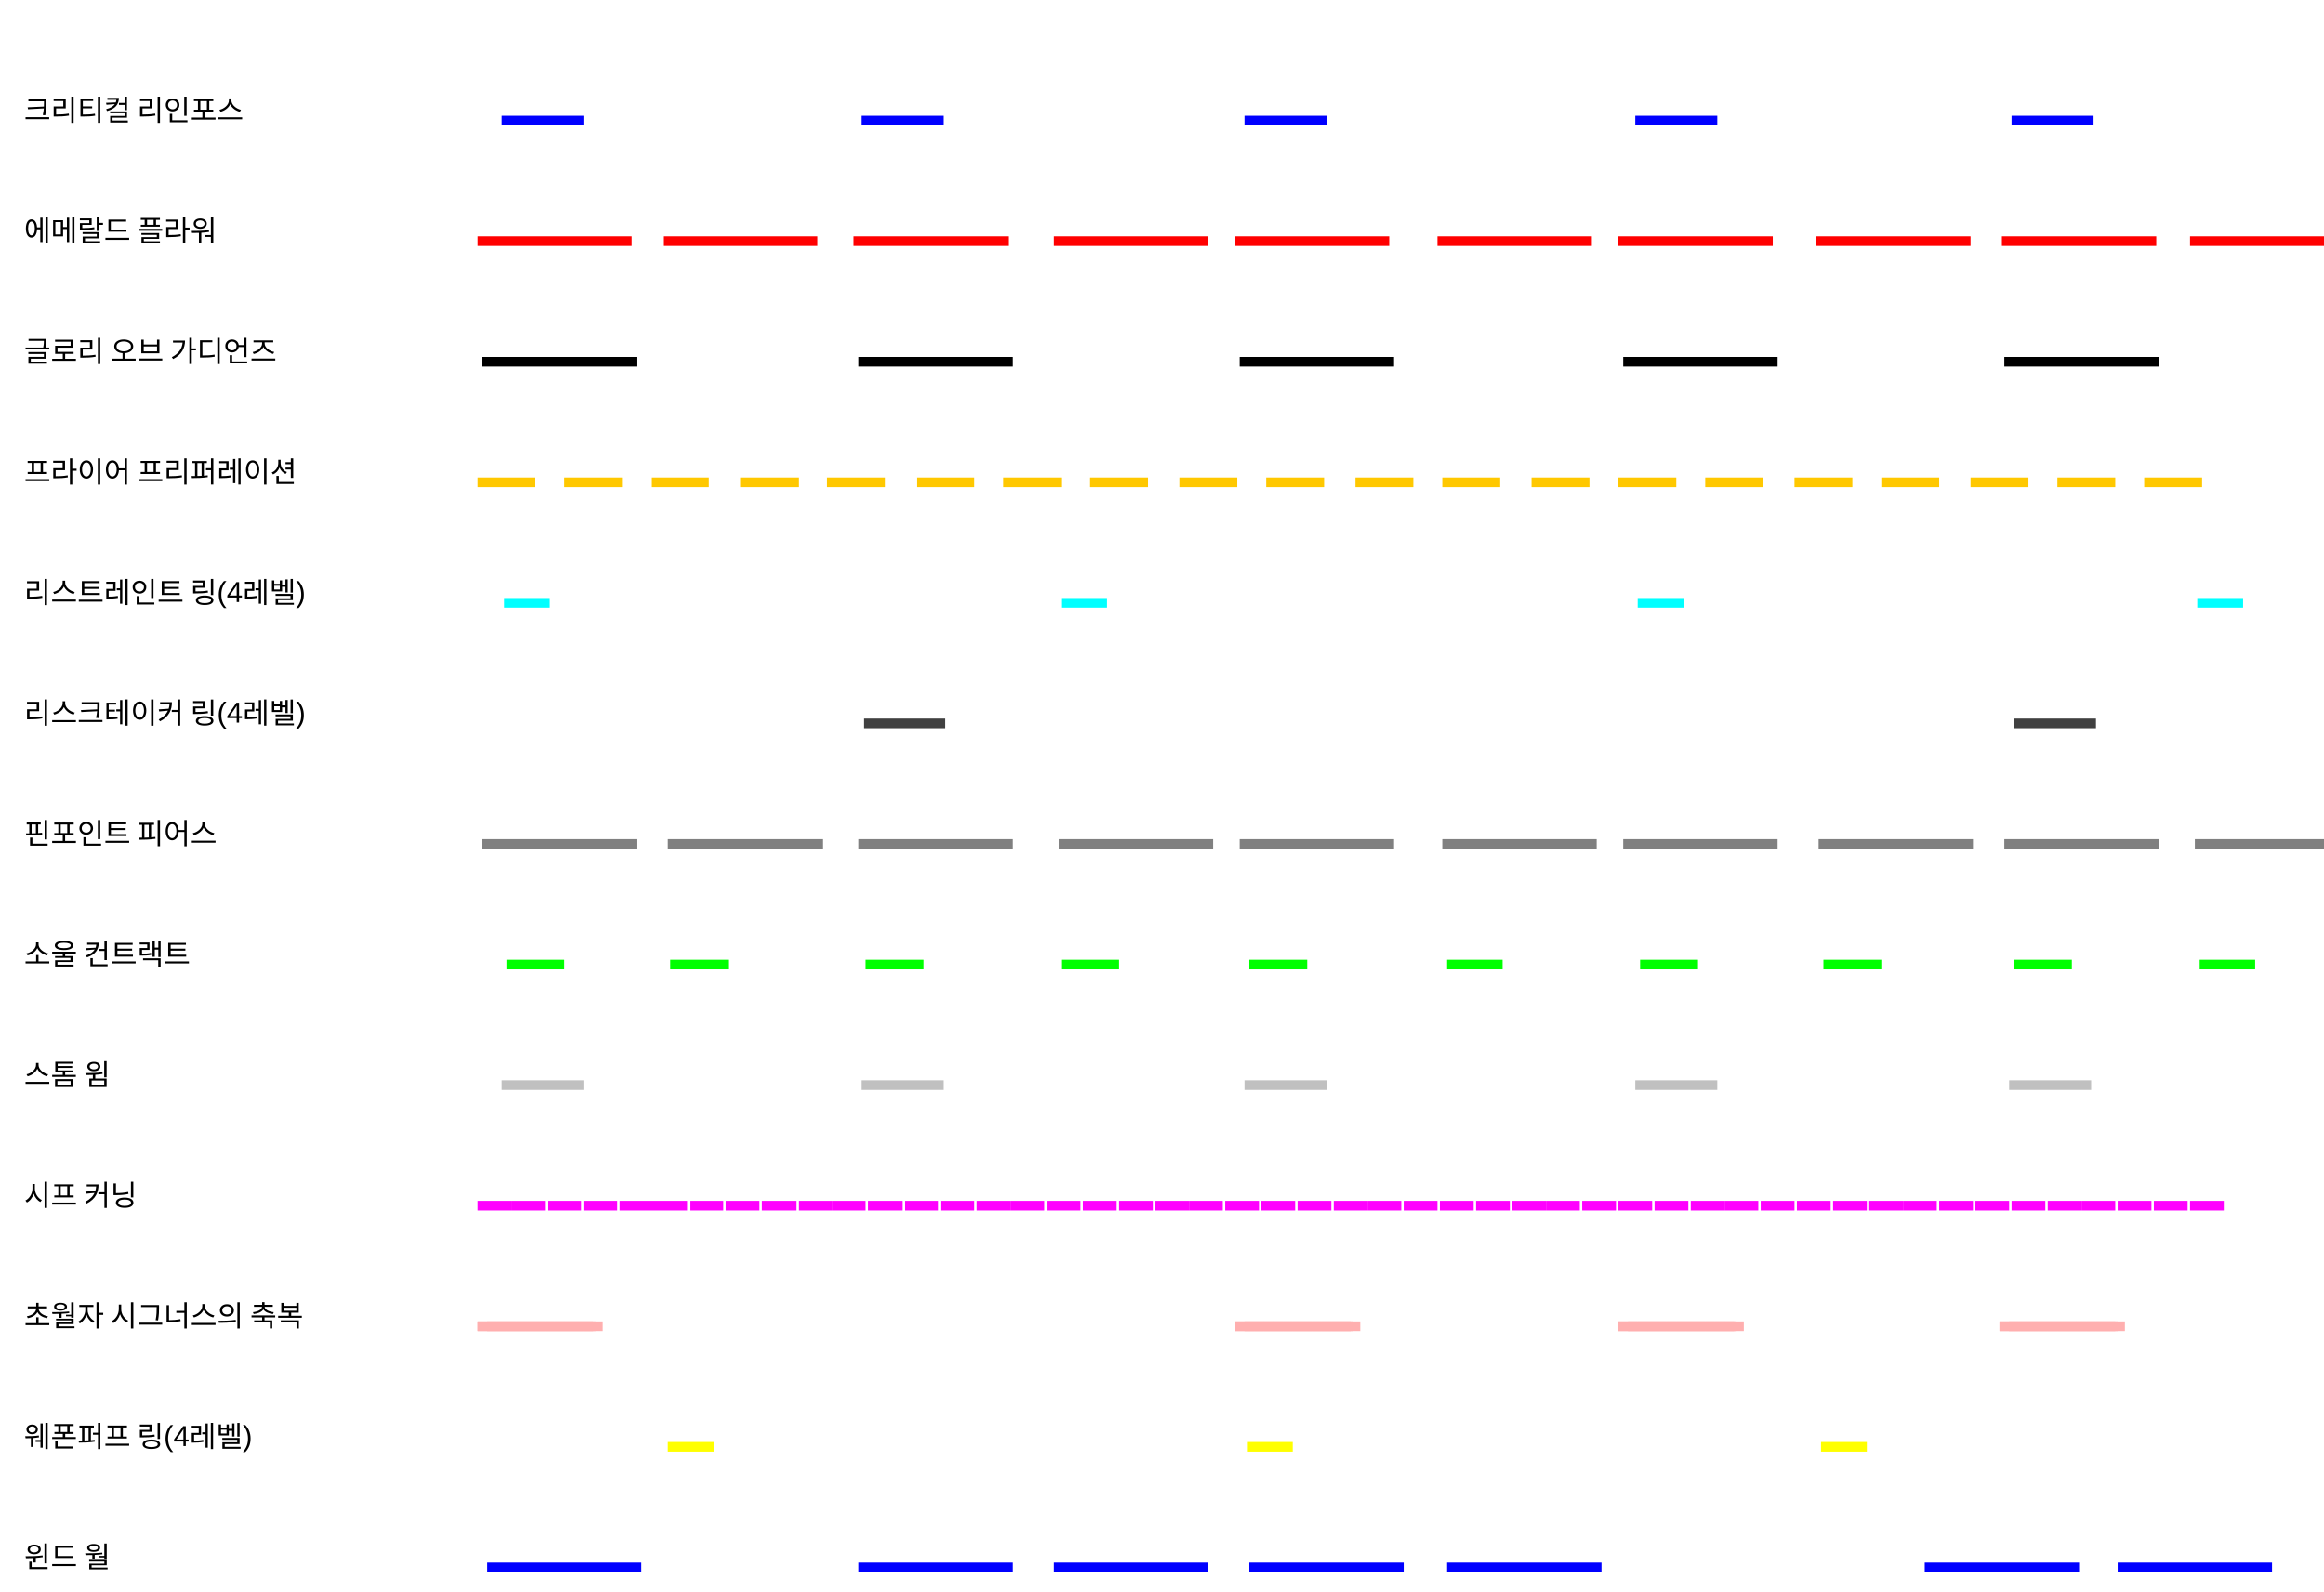
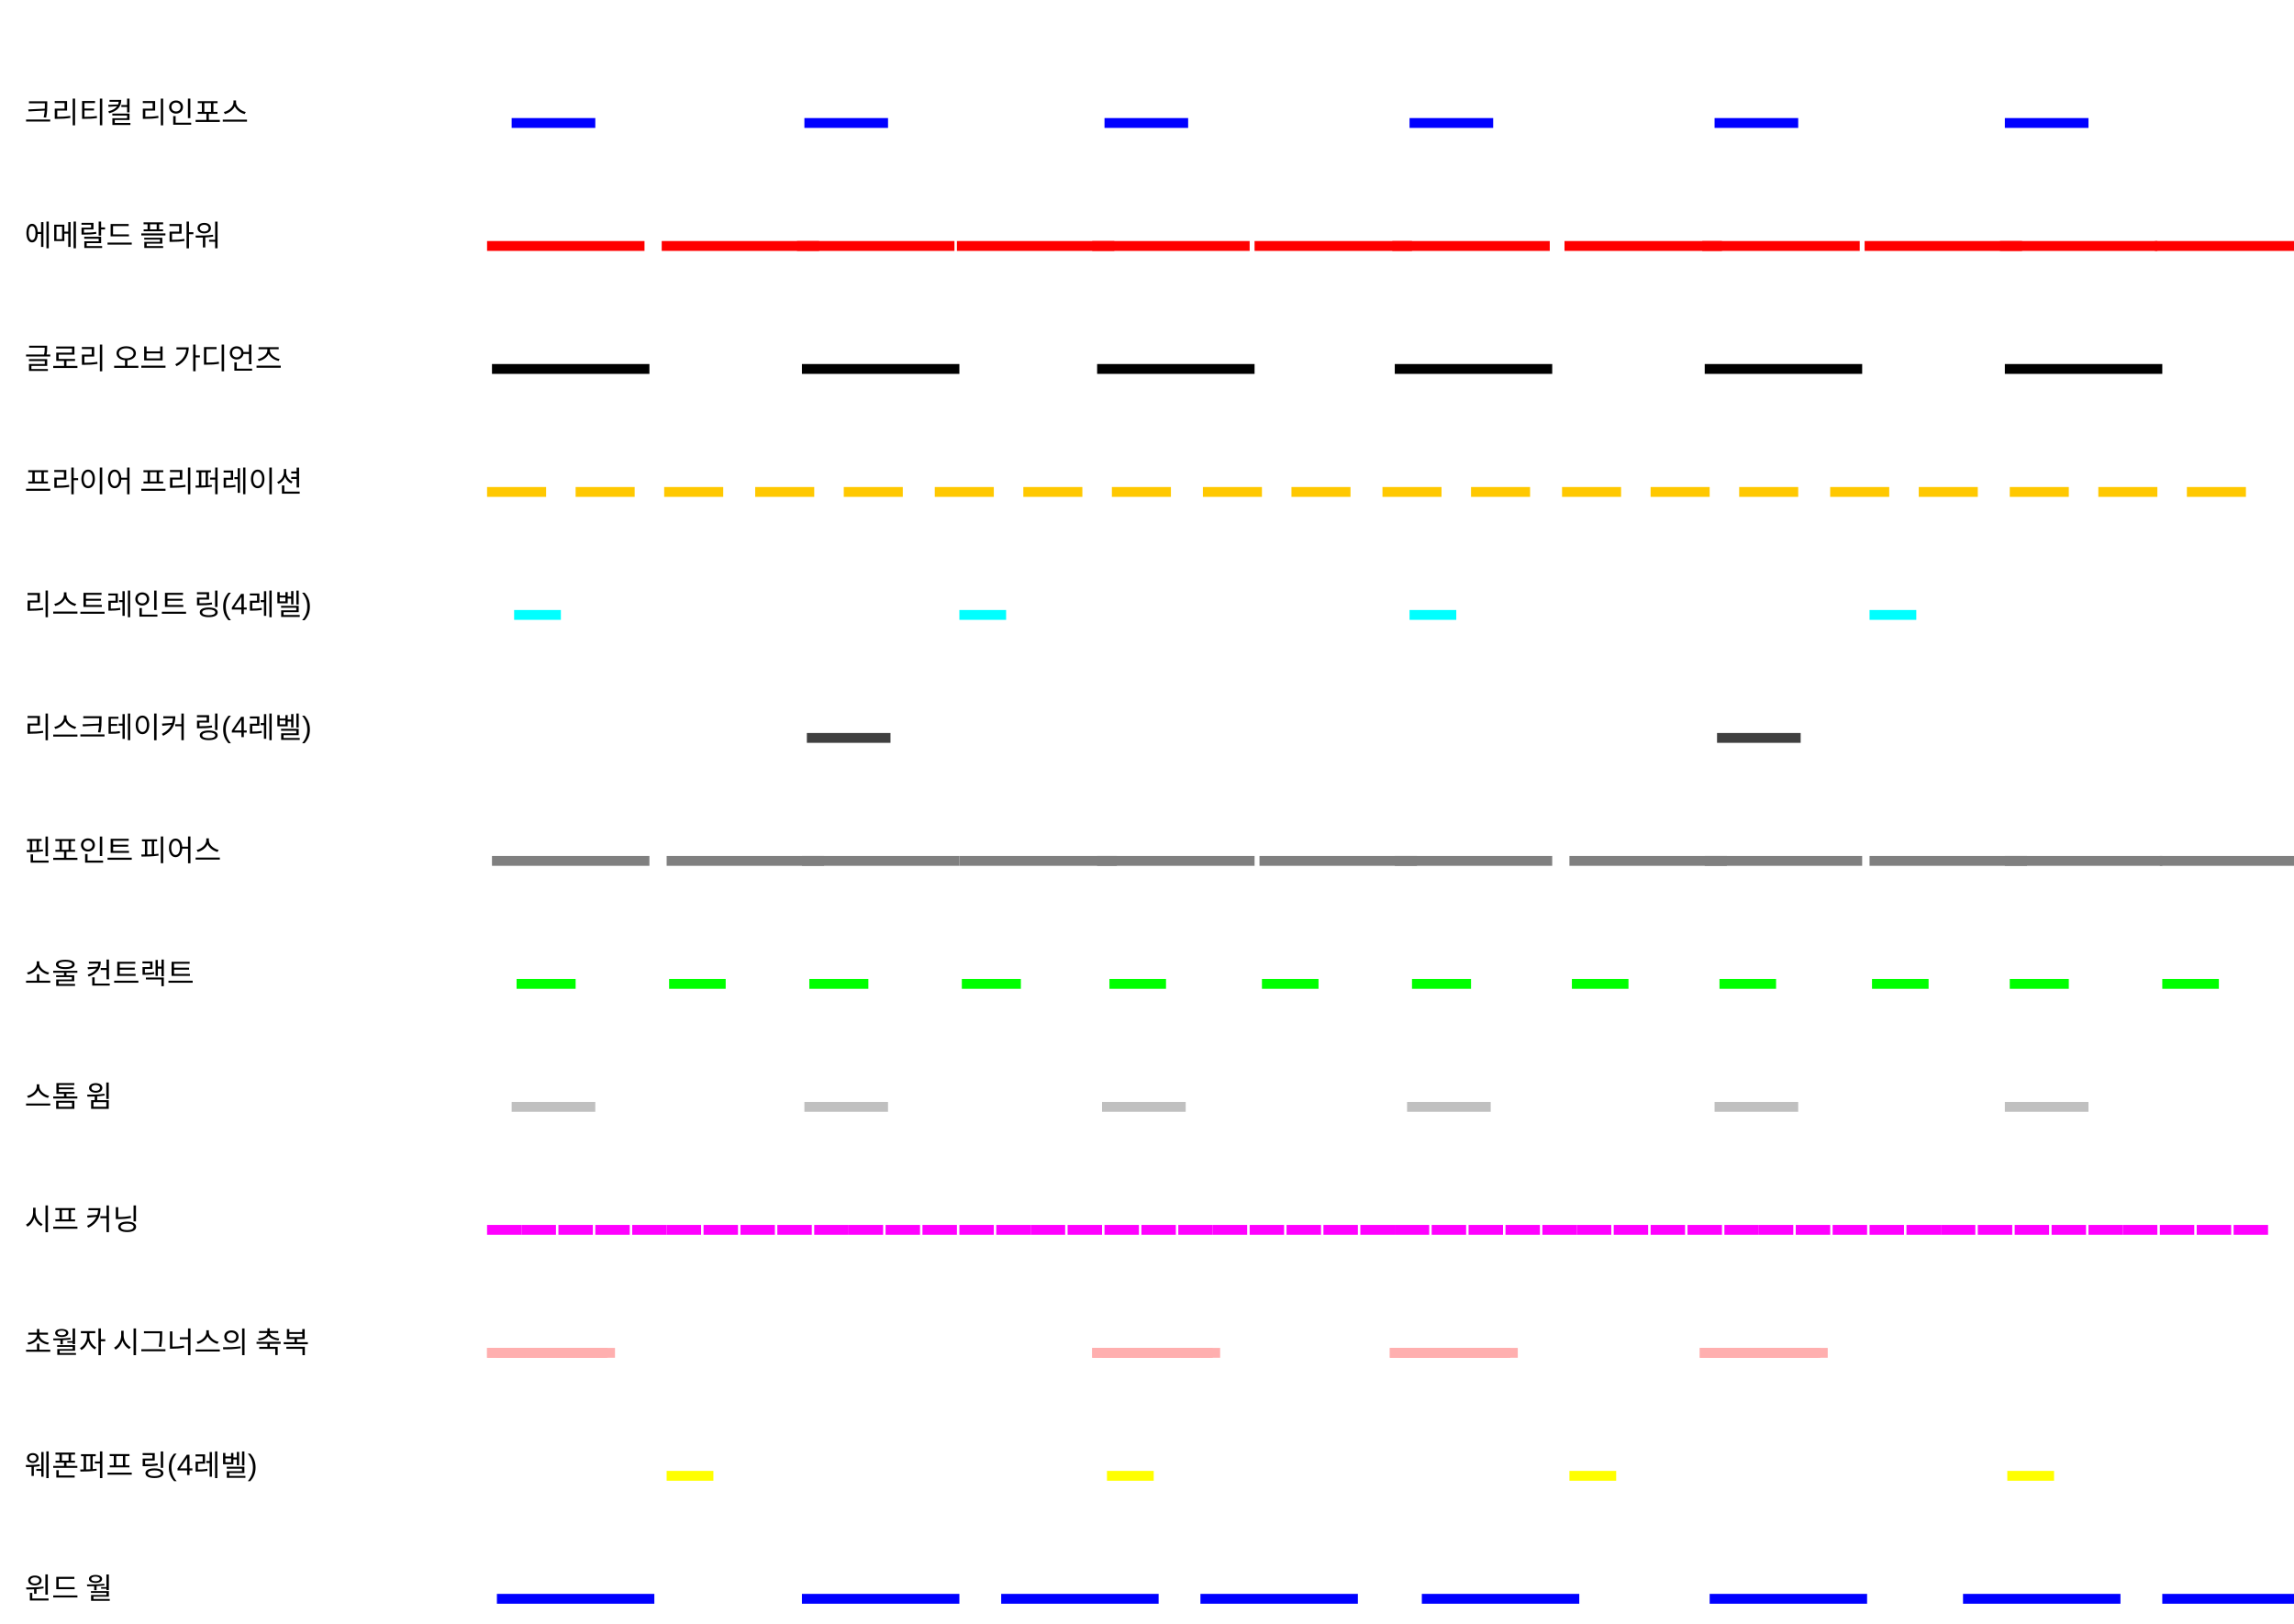
<svg xmlns="http://www.w3.org/2000/svg" style="fill-opacity:1; color-rendering:auto; color-interpolation:auto; text-rendering:auto; stroke:black; stroke-linecap:square; stroke-miterlimit:10; shape-rendering:auto; stroke-opacity:1; fill:black; stroke-dasharray:none; font-weight:normal; stroke-width:1; font-family:'Dialog'; font-style:normal; stroke-linejoin:miter; font-size:12px; stroke-dashoffset:0; image-rendering:auto;">
  <defs id="genericDefs" />
  <g>
    <g style="font-family:'Arial';">
      <text x="10" xml:space="preserve" y="50" style="stroke:none;">크리티컬 리인포스</text>
      <line x1="210" x2="240" y1="50" style="fill:none; stroke:blue; stroke-width:4;" y2="50" />
-       <line x1="359" x2="389" y1="50" style="fill:none; stroke:blue; stroke-width:4;" y2="50" />
-       <line x1="518" x2="548" y1="50" style="fill:none; stroke:blue; stroke-width:4;" y2="50" />
-       <line x1="680" x2="710" y1="50" style="fill:none; stroke:blue; stroke-width:4;" y2="50" />
-       <line x1="836" x2="866" y1="50" style="fill:none; stroke:blue; stroke-width:4;" y2="50" />
+       <line x1="329" x2="359" y1="50" style="fill:none; stroke:blue; stroke-width:4;" y2="50" />
+       <line x1="451" x2="481" y1="50" style="fill:none; stroke:blue; stroke-width:4;" y2="50" />
+       <line x1="575" x2="605" y1="50" style="fill:none; stroke:blue; stroke-width:4;" y2="50" />
+       <line x1="699" x2="729" y1="50" style="fill:none; stroke:blue; stroke-width:4;" y2="50" />
+       <line x1="817" x2="847" y1="50" style="fill:none; stroke:blue; stroke-width:4;" y2="50" />
      <text x="10" xml:space="preserve" y="100" style="stroke-width:4; stroke:none;">에메랄드 플라워</text>
      <line x1="200" x2="260" y1="100" style="fill:none; stroke:red; stroke-width:4;" y2="100" />
-       <line x1="277" x2="337" y1="100" style="fill:none; stroke:red; stroke-width:4;" y2="100" />
-       <line x1="356" x2="416" y1="100" style="fill:none; stroke:red; stroke-width:4;" y2="100" />
-       <line x1="439" x2="499" y1="100" style="fill:none; stroke:red; stroke-width:4;" y2="100" />
-       <line x1="514" x2="574" y1="100" style="fill:none; stroke:red; stroke-width:4;" y2="100" />
-       <line x1="598" x2="658" y1="100" style="fill:none; stroke:red; stroke-width:4;" y2="100" />
-       <line x1="673" x2="733" y1="100" style="fill:none; stroke:red; stroke-width:4;" y2="100" />
-       <line x1="755" x2="815" y1="100" style="fill:none; stroke:red; stroke-width:4;" y2="100" />
-       <line x1="832" x2="892" y1="100" style="fill:none; stroke:red; stroke-width:4;" y2="100" />
-       <line x1="910" x2="970" y1="100" style="fill:none; stroke:red; stroke-width:4;" y2="100" />
+       <line x1="271" x2="331" y1="100" style="fill:none; stroke:red; stroke-width:4;" y2="100" />
+       <line x1="326" x2="386" y1="100" style="fill:none; stroke:red; stroke-width:4;" y2="100" />
+       <line x1="391" x2="451" y1="100" style="fill:none; stroke:red; stroke-width:4;" y2="100" />
+       <line x1="446" x2="506" y1="100" style="fill:none; stroke:red; stroke-width:4;" y2="100" />
+       <line x1="512" x2="572" y1="100" style="fill:none; stroke:red; stroke-width:4;" y2="100" />
+       <line x1="568" x2="628" y1="100" style="fill:none; stroke:red; stroke-width:4;" y2="100" />
+       <line x1="638" x2="698" y1="100" style="fill:none; stroke:red; stroke-width:4;" y2="100" />
+       <line x1="694" x2="754" y1="100" style="fill:none; stroke:red; stroke-width:4;" y2="100" />
+       <line x1="760" x2="820" y1="100" style="fill:none; stroke:red; stroke-width:4;" y2="100" />
+       <line x1="815" x2="875" y1="100" style="fill:none; stroke:red; stroke-width:4;" y2="100" />
+       <line x1="878" x2="938" y1="100" style="fill:none; stroke:red; stroke-width:4;" y2="100" />
      <text x="10" xml:space="preserve" y="150" style="stroke-width:4; stroke:none;">글로리 오브 가디언즈</text>
      <line x1="202" x2="262" y1="150" style="fill:none; stroke-width:4;" y2="150" />
-       <line x1="358" x2="418" y1="150" style="fill:none; stroke-width:4;" y2="150" />
-       <line x1="516" x2="576" y1="150" style="fill:none; stroke-width:4;" y2="150" />
-       <line x1="675" x2="735" y1="150" style="fill:none; stroke-width:4;" y2="150" />
-       <line x1="833" x2="893" y1="150" style="fill:none; stroke-width:4;" y2="150" />
+       <line x1="328" x2="388" y1="150" style="fill:none; stroke-width:4;" y2="150" />
+       <line x1="448" x2="508" y1="150" style="fill:none; stroke-width:4;" y2="150" />
+       <line x1="569" x2="629" y1="150" style="fill:none; stroke-width:4;" y2="150" />
+       <line x1="695" x2="755" y1="150" style="fill:none; stroke-width:4;" y2="150" />
+       <line x1="817" x2="877" y1="150" style="fill:none; stroke-width:4;" y2="150" />
      <text x="10" xml:space="preserve" y="200" style="stroke-width:4; stroke:none;">프라이어 프리퍼레이션</text>
      <line x1="200" x2="220" y1="200" style="fill:none; stroke:rgb(255,200,0); stroke-width:4;" y2="200" />
      <line x1="236" x2="256" y1="200" style="fill:none; stroke:rgb(255,200,0); stroke-width:4;" y2="200" />
      <line x1="272" x2="292" y1="200" style="fill:none; stroke:rgb(255,200,0); stroke-width:4;" y2="200" />
      <line x1="309" x2="329" y1="200" style="fill:none; stroke:rgb(255,200,0); stroke-width:4;" y2="200" />
      <line x1="345" x2="365" y1="200" style="fill:none; stroke:rgb(255,200,0); stroke-width:4;" y2="200" />
      <line x1="382" x2="402" y1="200" style="fill:none; stroke:rgb(255,200,0); stroke-width:4;" y2="200" />
      <line x1="418" x2="438" y1="200" style="fill:none; stroke:rgb(255,200,0); stroke-width:4;" y2="200" />
      <line x1="454" x2="474" y1="200" style="fill:none; stroke:rgb(255,200,0); stroke-width:4;" y2="200" />
      <line x1="491" x2="511" y1="200" style="fill:none; stroke:rgb(255,200,0); stroke-width:4;" y2="200" />
      <line x1="527" x2="547" y1="200" style="fill:none; stroke:rgb(255,200,0); stroke-width:4;" y2="200" />
      <line x1="564" x2="584" y1="200" style="fill:none; stroke:rgb(255,200,0); stroke-width:4;" y2="200" />
      <line x1="600" x2="620" y1="200" style="fill:none; stroke:rgb(255,200,0); stroke-width:4;" y2="200" />
      <line x1="637" x2="657" y1="200" style="fill:none; stroke:rgb(255,200,0); stroke-width:4;" y2="200" />
      <line x1="673" x2="693" y1="200" style="fill:none; stroke:rgb(255,200,0); stroke-width:4;" y2="200" />
      <line x1="709" x2="729" y1="200" style="fill:none; stroke:rgb(255,200,0); stroke-width:4;" y2="200" />
      <line x1="746" x2="766" y1="200" style="fill:none; stroke:rgb(255,200,0); stroke-width:4;" y2="200" />
      <line x1="782" x2="802" y1="200" style="fill:none; stroke:rgb(255,200,0); stroke-width:4;" y2="200" />
      <line x1="819" x2="839" y1="200" style="fill:none; stroke:rgb(255,200,0); stroke-width:4;" y2="200" />
      <line x1="855" x2="875" y1="200" style="fill:none; stroke:rgb(255,200,0); stroke-width:4;" y2="200" />
      <line x1="891" x2="911" y1="200" style="fill:none; stroke:rgb(255,200,0); stroke-width:4;" y2="200" />
      <text x="10" xml:space="preserve" y="250" style="stroke-width:4; stroke:none;">리스트레인트 링(4레벨)</text>
      <line x1="211" x2="226" y1="250" style="fill:none; stroke:aqua; stroke-width:4;" y2="250" />
-       <line x1="442" x2="457" y1="250" style="fill:none; stroke:aqua; stroke-width:4;" y2="250" />
-       <line x1="681" x2="696" y1="250" style="fill:none; stroke:aqua; stroke-width:4;" y2="250" />
-       <line x1="913" x2="928" y1="250" style="fill:none; stroke:aqua; stroke-width:4;" y2="250" />
+       <line x1="392" x2="407" y1="250" style="fill:none; stroke:aqua; stroke-width:4;" y2="250" />
+       <line x1="575" x2="590" y1="250" style="fill:none; stroke:aqua; stroke-width:4;" y2="250" />
+       <line x1="762" x2="777" y1="250" style="fill:none; stroke:aqua; stroke-width:4;" y2="250" />
      <text x="10" xml:space="preserve" y="300" style="stroke-width:4; stroke:none;">리스크테이커 링(4레벨)</text>
-       <line x1="360" x2="390" y1="300" style="fill:none; stroke:rgb(64,64,64); stroke-width:4;" y2="300" />
-       <line x1="837" x2="867" y1="300" style="fill:none; stroke:rgb(64,64,64); stroke-width:4;" y2="300" />
+       <line x1="330" x2="360" y1="300" style="fill:none; stroke:rgb(64,64,64); stroke-width:4;" y2="300" />
+       <line x1="700" x2="730" y1="300" style="fill:none; stroke:rgb(64,64,64); stroke-width:4;" y2="300" />
      <text x="10" xml:space="preserve" y="350" style="stroke-width:4; stroke:none;">핀포인트 피어스</text>
      <line x1="202" x2="262" y1="350" style="fill:none; stroke:gray; stroke-width:4;" y2="350" />
-       <line x1="279" x2="339" y1="350" style="fill:none; stroke:gray; stroke-width:4;" y2="350" />
-       <line x1="358" x2="418" y1="350" style="fill:none; stroke:gray; stroke-width:4;" y2="350" />
-       <line x1="441" x2="501" y1="350" style="fill:none; stroke:gray; stroke-width:4;" y2="350" />
-       <line x1="516" x2="576" y1="350" style="fill:none; stroke:gray; stroke-width:4;" y2="350" />
-       <line x1="600" x2="660" y1="350" style="fill:none; stroke:gray; stroke-width:4;" y2="350" />
-       <line x1="675" x2="735" y1="350" style="fill:none; stroke:gray; stroke-width:4;" y2="350" />
-       <line x1="756" x2="816" y1="350" style="fill:none; stroke:gray; stroke-width:4;" y2="350" />
-       <line x1="833" x2="893" y1="350" style="fill:none; stroke:gray; stroke-width:4;" y2="350" />
-       <line x1="912" x2="972" y1="350" style="fill:none; stroke:gray; stroke-width:4;" y2="350" />
+       <line x1="273" x2="333" y1="350" style="fill:none; stroke:gray; stroke-width:4;" y2="350" />
+       <line x1="328" x2="388" y1="350" style="fill:none; stroke:gray; stroke-width:4;" y2="350" />
+       <line x1="392" x2="452" y1="350" style="fill:none; stroke:gray; stroke-width:4;" y2="350" />
+       <line x1="448" x2="508" y1="350" style="fill:none; stroke:gray; stroke-width:4;" y2="350" />
+       <line x1="514" x2="574" y1="350" style="fill:none; stroke:gray; stroke-width:4;" y2="350" />
+       <line x1="569" x2="629" y1="350" style="fill:none; stroke:gray; stroke-width:4;" y2="350" />
+       <line x1="640" x2="700" y1="350" style="fill:none; stroke:gray; stroke-width:4;" y2="350" />
+       <line x1="695" x2="755" y1="350" style="fill:none; stroke:gray; stroke-width:4;" y2="350" />
+       <line x1="762" x2="822" y1="350" style="fill:none; stroke:gray; stroke-width:4;" y2="350" />
+       <line x1="817" x2="877" y1="350" style="fill:none; stroke:gray; stroke-width:4;" y2="350" />
+       <line x1="880" x2="940" y1="350" style="fill:none; stroke:gray; stroke-width:4;" y2="350" />
      <text x="10" xml:space="preserve" y="400" style="stroke-width:4; stroke:none;">소울 컨트랙트</text>
      <line x1="212" x2="232" y1="400" style="fill:none; stroke:lime; stroke-width:4;" y2="400" />
-       <line x1="280" x2="300" y1="400" style="fill:none; stroke:lime; stroke-width:4;" y2="400" />
-       <line x1="361" x2="381" y1="400" style="fill:none; stroke:lime; stroke-width:4;" y2="400" />
-       <line x1="442" x2="462" y1="400" style="fill:none; stroke:lime; stroke-width:4;" y2="400" />
-       <line x1="520" x2="540" y1="400" style="fill:none; stroke:lime; stroke-width:4;" y2="400" />
-       <line x1="602" x2="621" y1="400" style="fill:none; stroke:lime; stroke-width:4;" y2="400" />
-       <line x1="682" x2="702" y1="400" style="fill:none; stroke:lime; stroke-width:4;" y2="400" />
-       <line x1="758" x2="778" y1="400" style="fill:none; stroke:lime; stroke-width:4;" y2="400" />
-       <line x1="837" x2="857" y1="400" style="fill:none; stroke:lime; stroke-width:4;" y2="400" />
-       <line x1="914" x2="933" y1="400" style="fill:none; stroke:lime; stroke-width:4;" y2="400" />
+       <line x1="274" x2="293" y1="400" style="fill:none; stroke:lime; stroke-width:4;" y2="400" />
+       <line x1="331" x2="351" y1="400" style="fill:none; stroke:lime; stroke-width:4;" y2="400" />
+       <line x1="393" x2="413" y1="400" style="fill:none; stroke:lime; stroke-width:4;" y2="400" />
+       <line x1="453" x2="472" y1="400" style="fill:none; stroke:lime; stroke-width:4;" y2="400" />
+       <line x1="515" x2="534" y1="400" style="fill:none; stroke:lime; stroke-width:4;" y2="400" />
+       <line x1="576" x2="596" y1="400" style="fill:none; stroke:lime; stroke-width:4;" y2="400" />
+       <line x1="641" x2="660" y1="400" style="fill:none; stroke:lime; stroke-width:4;" y2="400" />
+       <line x1="701" x2="720" y1="400" style="fill:none; stroke:lime; stroke-width:4;" y2="400" />
+       <line x1="763" x2="782" y1="400" style="fill:none; stroke:lime; stroke-width:4;" y2="400" />
+       <line x1="819" x2="839" y1="400" style="fill:none; stroke:lime; stroke-width:4;" y2="400" />
+       <line x1="881" x2="900" y1="400" style="fill:none; stroke:lime; stroke-width:4;" y2="400" />
      <text x="10" xml:space="preserve" y="450" style="stroke-width:4; stroke:none;">스톰 윔</text>
      <line x1="210" x2="240" y1="450" style="fill:none; stroke:silver; stroke-width:4;" y2="450" />
-       <line x1="359" x2="389" y1="450" style="fill:none; stroke:silver; stroke-width:4;" y2="450" />
-       <line x1="518" x2="548" y1="450" style="fill:none; stroke:silver; stroke-width:4;" y2="450" />
-       <line x1="680" x2="710" y1="450" style="fill:none; stroke:silver; stroke-width:4;" y2="450" />
-       <line x1="835" x2="865" y1="450" style="fill:none; stroke:silver; stroke-width:4;" y2="450" />
+       <line x1="329" x2="359" y1="450" style="fill:none; stroke:silver; stroke-width:4;" y2="450" />
+       <line x1="450" x2="480" y1="450" style="fill:none; stroke:silver; stroke-width:4;" y2="450" />
+       <line x1="574" x2="604" y1="450" style="fill:none; stroke:silver; stroke-width:4;" y2="450" />
+       <line x1="699" x2="729" y1="450" style="fill:none; stroke:silver; stroke-width:4;" y2="450" />
+       <line x1="817" x2="847" y1="450" style="fill:none; stroke:silver; stroke-width:4;" y2="450" />
      <text x="10" xml:space="preserve" y="500" style="stroke-width:4; stroke:none;">시프 커닝</text>
      <line x1="200" x2="210" y1="500" style="fill:none; stroke:fuchsia; stroke-width:4;" y2="500" />
      <line x1="214" x2="224" y1="500" style="fill:none; stroke:fuchsia; stroke-width:4;" y2="500" />
      <line x1="229" x2="239" y1="500" style="fill:none; stroke:fuchsia; stroke-width:4;" y2="500" />
      <line x1="244" x2="254" y1="500" style="fill:none; stroke:fuchsia; stroke-width:4;" y2="500" />
      <line x1="259" x2="269" y1="500" style="fill:none; stroke:fuchsia; stroke-width:4;" y2="500" />
      <line x1="273" x2="283" y1="500" style="fill:none; stroke:fuchsia; stroke-width:4;" y2="500" />
      <line x1="288" x2="298" y1="500" style="fill:none; stroke:fuchsia; stroke-width:4;" y2="500" />
      <line x1="303" x2="313" y1="500" style="fill:none; stroke:fuchsia; stroke-width:4;" y2="500" />
      <line x1="318" x2="328" y1="500" style="fill:none; stroke:fuchsia; stroke-width:4;" y2="500" />
      <line x1="333" x2="343" y1="500" style="fill:none; stroke:fuchsia; stroke-width:4;" y2="500" />
      <line x1="347" x2="357" y1="500" style="fill:none; stroke:fuchsia; stroke-width:4;" y2="500" />
      <line x1="362" x2="372" y1="500" style="fill:none; stroke:fuchsia; stroke-width:4;" y2="500" />
      <line x1="377" x2="387" y1="500" style="fill:none; stroke:fuchsia; stroke-width:4;" y2="500" />
      <line x1="392" x2="402" y1="500" style="fill:none; stroke:fuchsia; stroke-width:4;" y2="500" />
      <line x1="407" x2="417" y1="500" style="fill:none; stroke:fuchsia; stroke-width:4;" y2="500" />
      <line x1="421" x2="431" y1="500" style="fill:none; stroke:fuchsia; stroke-width:4;" y2="500" />
      <line x1="436" x2="446" y1="500" style="fill:none; stroke:fuchsia; stroke-width:4;" y2="500" />
      <line x1="451" x2="461" y1="500" style="fill:none; stroke:fuchsia; stroke-width:4;" y2="500" />
      <line x1="466" x2="476" y1="500" style="fill:none; stroke:fuchsia; stroke-width:4;" y2="500" />
      <line x1="481" x2="491" y1="500" style="fill:none; stroke:fuchsia; stroke-width:4;" y2="500" />
      <line x1="495" x2="505" y1="500" style="fill:none; stroke:fuchsia; stroke-width:4;" y2="500" />
      <line x1="510" x2="520" y1="500" style="fill:none; stroke:fuchsia; stroke-width:4;" y2="500" />
      <line x1="525" x2="535" y1="500" style="fill:none; stroke:fuchsia; stroke-width:4;" y2="500" />
      <line x1="540" x2="550" y1="500" style="fill:none; stroke:fuchsia; stroke-width:4;" y2="500" />
      <line x1="555" x2="565" y1="500" style="fill:none; stroke:fuchsia; stroke-width:4;" y2="500" />
      <line x1="569" x2="579" y1="500" style="fill:none; stroke:fuchsia; stroke-width:4;" y2="500" />
      <line x1="584" x2="594" y1="500" style="fill:none; stroke:fuchsia; stroke-width:4;" y2="500" />
      <line x1="599" x2="609" y1="500" style="fill:none; stroke:fuchsia; stroke-width:4;" y2="500" />
      <line x1="614" x2="624" y1="500" style="fill:none; stroke:fuchsia; stroke-width:4;" y2="500" />
      <line x1="629" x2="639" y1="500" style="fill:none; stroke:fuchsia; stroke-width:4;" y2="500" />
      <line x1="643" x2="653" y1="500" style="fill:none; stroke:fuchsia; stroke-width:4;" y2="500" />
      <line x1="658" x2="668" y1="500" style="fill:none; stroke:fuchsia; stroke-width:4;" y2="500" />
      <line x1="673" x2="683" y1="500" style="fill:none; stroke:fuchsia; stroke-width:4;" y2="500" />
      <line x1="688" x2="698" y1="500" style="fill:none; stroke:fuchsia; stroke-width:4;" y2="500" />
      <line x1="703" x2="713" y1="500" style="fill:none; stroke:fuchsia; stroke-width:4;" y2="500" />
      <line x1="717" x2="727" y1="500" style="fill:none; stroke:fuchsia; stroke-width:4;" y2="500" />
      <line x1="732" x2="742" y1="500" style="fill:none; stroke:fuchsia; stroke-width:4;" y2="500" />
      <line x1="747" x2="757" y1="500" style="fill:none; stroke:fuchsia; stroke-width:4;" y2="500" />
      <line x1="762" x2="772" y1="500" style="fill:none; stroke:fuchsia; stroke-width:4;" y2="500" />
      <line x1="777" x2="787" y1="500" style="fill:none; stroke:fuchsia; stroke-width:4;" y2="500" />
      <line x1="791" x2="801" y1="500" style="fill:none; stroke:fuchsia; stroke-width:4;" y2="500" />
      <line x1="806" x2="816" y1="500" style="fill:none; stroke:fuchsia; stroke-width:4;" y2="500" />
      <line x1="821" x2="831" y1="500" style="fill:none; stroke:fuchsia; stroke-width:4;" y2="500" />
      <line x1="836" x2="846" y1="500" style="fill:none; stroke:fuchsia; stroke-width:4;" y2="500" />
      <line x1="851" x2="861" y1="500" style="fill:none; stroke:fuchsia; stroke-width:4;" y2="500" />
      <line x1="865" x2="875" y1="500" style="fill:none; stroke:fuchsia; stroke-width:4;" y2="500" />
      <line x1="880" x2="890" y1="500" style="fill:none; stroke:fuchsia; stroke-width:4;" y2="500" />
      <line x1="895" x2="905" y1="500" style="fill:none; stroke:fuchsia; stroke-width:4;" y2="500" />
      <line x1="910" x2="920" y1="500" style="fill:none; stroke:fuchsia; stroke-width:4;" y2="500" />
      <text x="10" xml:space="preserve" y="550" style="stroke-width:4; stroke:none;">초월자 시그너스의 축복</text>
      <line x1="200" x2="204" y1="550" style="fill:none; stroke:rgb(255,175,175); stroke-width:4;" y2="550" />
      <line x1="204" x2="208" y1="550" style="fill:none; stroke:rgb(255,175,175); stroke-width:4;" y2="550" />
      <line x1="208" x2="212" y1="550" style="fill:none; stroke:rgb(255,175,175); stroke-width:4;" y2="550" />
      <line x1="212" x2="216" y1="550" style="fill:none; stroke:rgb(255,175,175); stroke-width:4;" y2="550" />
      <line x1="216" x2="220" y1="550" style="fill:none; stroke:rgb(255,175,175); stroke-width:4;" y2="550" />
      <line x1="220" x2="224" y1="550" style="fill:none; stroke:rgb(255,175,175); stroke-width:4;" y2="550" />
      <line x1="224" x2="228" y1="550" style="fill:none; stroke:rgb(255,175,175); stroke-width:4;" y2="550" />
      <line x1="228" x2="232" y1="550" style="fill:none; stroke:rgb(255,175,175); stroke-width:4;" y2="550" />
      <line x1="232" x2="236" y1="550" style="fill:none; stroke:rgb(255,175,175); stroke-width:4;" y2="550" />
      <line x1="236" x2="240" y1="550" style="fill:none; stroke:rgb(255,175,175); stroke-width:4;" y2="550" />
      <line x1="240" x2="244" y1="550" style="fill:none; stroke:rgb(255,175,175); stroke-width:4;" y2="550" />
      <line x1="244" x2="248" y1="550" style="fill:none; stroke:rgb(255,175,175); stroke-width:4;" y2="550" />
      <line x1="200" x2="245" y1="550" style="fill:none; stroke:rgb(255,175,175); stroke-width:4;" y2="550" />
-       <line x1="514" x2="518" y1="550" style="fill:none; stroke:rgb(255,175,175); stroke-width:4;" y2="550" />
-       <line x1="518" x2="522" y1="550" style="fill:none; stroke:rgb(255,175,175); stroke-width:4;" y2="550" />
-       <line x1="522" x2="526" y1="550" style="fill:none; stroke:rgb(255,175,175); stroke-width:4;" y2="550" />
-       <line x1="526" x2="530" y1="550" style="fill:none; stroke:rgb(255,175,175); stroke-width:4;" y2="550" />
-       <line x1="530" x2="534" y1="550" style="fill:none; stroke:rgb(255,175,175); stroke-width:4;" y2="550" />
-       <line x1="534" x2="538" y1="550" style="fill:none; stroke:rgb(255,175,175); stroke-width:4;" y2="550" />
-       <line x1="538" x2="542" y1="550" style="fill:none; stroke:rgb(255,175,175); stroke-width:4;" y2="550" />
-       <line x1="542" x2="546" y1="550" style="fill:none; stroke:rgb(255,175,175); stroke-width:4;" y2="550" />
-       <line x1="546" x2="550" y1="550" style="fill:none; stroke:rgb(255,175,175); stroke-width:4;" y2="550" />
-       <line x1="550" x2="554" y1="550" style="fill:none; stroke:rgb(255,175,175); stroke-width:4;" y2="550" />
-       <line x1="554" x2="558" y1="550" style="fill:none; stroke:rgb(255,175,175); stroke-width:4;" y2="550" />
-       <line x1="558" x2="562" y1="550" style="fill:none; stroke:rgb(255,175,175); stroke-width:4;" y2="550" />
-       <line x1="514" x2="559" y1="550" style="fill:none; stroke:rgb(255,175,175); stroke-width:4;" y2="550" />
-       <line x1="673" x2="677" y1="550" style="fill:none; stroke:rgb(255,175,175); stroke-width:4;" y2="550" />
-       <line x1="677" x2="681" y1="550" style="fill:none; stroke:rgb(255,175,175); stroke-width:4;" y2="550" />
-       <line x1="681" x2="685" y1="550" style="fill:none; stroke:rgb(255,175,175); stroke-width:4;" y2="550" />
-       <line x1="685" x2="689" y1="550" style="fill:none; stroke:rgb(255,175,175); stroke-width:4;" y2="550" />
-       <line x1="689" x2="693" y1="550" style="fill:none; stroke:rgb(255,175,175); stroke-width:4;" y2="550" />
+       <line x1="446" x2="450" y1="550" style="fill:none; stroke:rgb(255,175,175); stroke-width:4;" y2="550" />
+       <line x1="450" x2="454" y1="550" style="fill:none; stroke:rgb(255,175,175); stroke-width:4;" y2="550" />
+       <line x1="454" x2="458" y1="550" style="fill:none; stroke:rgb(255,175,175); stroke-width:4;" y2="550" />
+       <line x1="458" x2="462" y1="550" style="fill:none; stroke:rgb(255,175,175); stroke-width:4;" y2="550" />
+       <line x1="462" x2="466" y1="550" style="fill:none; stroke:rgb(255,175,175); stroke-width:4;" y2="550" />
+       <line x1="466" x2="470" y1="550" style="fill:none; stroke:rgb(255,175,175); stroke-width:4;" y2="550" />
+       <line x1="470" x2="474" y1="550" style="fill:none; stroke:rgb(255,175,175); stroke-width:4;" y2="550" />
+       <line x1="474" x2="478" y1="550" style="fill:none; stroke:rgb(255,175,175); stroke-width:4;" y2="550" />
+       <line x1="478" x2="482" y1="550" style="fill:none; stroke:rgb(255,175,175); stroke-width:4;" y2="550" />
+       <line x1="482" x2="486" y1="550" style="fill:none; stroke:rgb(255,175,175); stroke-width:4;" y2="550" />
+       <line x1="486" x2="490" y1="550" style="fill:none; stroke:rgb(255,175,175); stroke-width:4;" y2="550" />
+       <line x1="490" x2="494" y1="550" style="fill:none; stroke:rgb(255,175,175); stroke-width:4;" y2="550" />
+       <line x1="446" x2="491" y1="550" style="fill:none; stroke:rgb(255,175,175); stroke-width:4;" y2="550" />
+       <line x1="567" x2="571" y1="550" style="fill:none; stroke:rgb(255,175,175); stroke-width:4;" y2="550" />
+       <line x1="571" x2="575" y1="550" style="fill:none; stroke:rgb(255,175,175); stroke-width:4;" y2="550" />
+       <line x1="575" x2="579" y1="550" style="fill:none; stroke:rgb(255,175,175); stroke-width:4;" y2="550" />
+       <line x1="579" x2="583" y1="550" style="fill:none; stroke:rgb(255,175,175); stroke-width:4;" y2="550" />
+       <line x1="583" x2="587" y1="550" style="fill:none; stroke:rgb(255,175,175); stroke-width:4;" y2="550" />
+       <line x1="587" x2="591" y1="550" style="fill:none; stroke:rgb(255,175,175); stroke-width:4;" y2="550" />
+       <line x1="591" x2="595" y1="550" style="fill:none; stroke:rgb(255,175,175); stroke-width:4;" y2="550" />
+       <line x1="595" x2="599" y1="550" style="fill:none; stroke:rgb(255,175,175); stroke-width:4;" y2="550" />
+       <line x1="599" x2="603" y1="550" style="fill:none; stroke:rgb(255,175,175); stroke-width:4;" y2="550" />
+       <line x1="603" x2="607" y1="550" style="fill:none; stroke:rgb(255,175,175); stroke-width:4;" y2="550" />
+       <line x1="607" x2="611" y1="550" style="fill:none; stroke:rgb(255,175,175); stroke-width:4;" y2="550" />
+       <line x1="611" x2="615" y1="550" style="fill:none; stroke:rgb(255,175,175); stroke-width:4;" y2="550" />
+       <line x1="567" x2="612" y1="550" style="fill:none; stroke:rgb(255,175,175); stroke-width:4;" y2="550" />
      <line x1="693" x2="697" y1="550" style="fill:none; stroke:rgb(255,175,175); stroke-width:4;" y2="550" />
      <line x1="697" x2="701" y1="550" style="fill:none; stroke:rgb(255,175,175); stroke-width:4;" y2="550" />
      <line x1="701" x2="705" y1="550" style="fill:none; stroke:rgb(255,175,175); stroke-width:4;" y2="550" />
      <line x1="705" x2="709" y1="550" style="fill:none; stroke:rgb(255,175,175); stroke-width:4;" y2="550" />
      <line x1="709" x2="713" y1="550" style="fill:none; stroke:rgb(255,175,175); stroke-width:4;" y2="550" />
      <line x1="713" x2="717" y1="550" style="fill:none; stroke:rgb(255,175,175); stroke-width:4;" y2="550" />
      <line x1="717" x2="721" y1="550" style="fill:none; stroke:rgb(255,175,175); stroke-width:4;" y2="550" />
-       <line x1="673" x2="718" y1="550" style="fill:none; stroke:rgb(255,175,175); stroke-width:4;" y2="550" />
-       <line x1="831" x2="835" y1="550" style="fill:none; stroke:rgb(255,175,175); stroke-width:4;" y2="550" />
-       <line x1="835" x2="839" y1="550" style="fill:none; stroke:rgb(255,175,175); stroke-width:4;" y2="550" />
-       <line x1="839" x2="843" y1="550" style="fill:none; stroke:rgb(255,175,175); stroke-width:4;" y2="550" />
-       <line x1="843" x2="847" y1="550" style="fill:none; stroke:rgb(255,175,175); stroke-width:4;" y2="550" />
-       <line x1="847" x2="851" y1="550" style="fill:none; stroke:rgb(255,175,175); stroke-width:4;" y2="550" />
-       <line x1="851" x2="855" y1="550" style="fill:none; stroke:rgb(255,175,175); stroke-width:4;" y2="550" />
-       <line x1="855" x2="859" y1="550" style="fill:none; stroke:rgb(255,175,175); stroke-width:4;" y2="550" />
-       <line x1="859" x2="863" y1="550" style="fill:none; stroke:rgb(255,175,175); stroke-width:4;" y2="550" />
-       <line x1="863" x2="867" y1="550" style="fill:none; stroke:rgb(255,175,175); stroke-width:4;" y2="550" />
-       <line x1="867" x2="871" y1="550" style="fill:none; stroke:rgb(255,175,175); stroke-width:4;" y2="550" />
-       <line x1="871" x2="875" y1="550" style="fill:none; stroke:rgb(255,175,175); stroke-width:4;" y2="550" />
-       <line x1="875" x2="879" y1="550" style="fill:none; stroke:rgb(255,175,175); stroke-width:4;" y2="550" />
-       <line x1="831" x2="876" y1="550" style="fill:none; stroke:rgb(255,175,175); stroke-width:4;" y2="550" />
+       <line x1="721" x2="725" y1="550" style="fill:none; stroke:rgb(255,175,175); stroke-width:4;" y2="550" />
+       <line x1="725" x2="729" y1="550" style="fill:none; stroke:rgb(255,175,175); stroke-width:4;" y2="550" />
+       <line x1="729" x2="733" y1="550" style="fill:none; stroke:rgb(255,175,175); stroke-width:4;" y2="550" />
+       <line x1="733" x2="737" y1="550" style="fill:none; stroke:rgb(255,175,175); stroke-width:4;" y2="550" />
+       <line x1="737" x2="741" y1="550" style="fill:none; stroke:rgb(255,175,175); stroke-width:4;" y2="550" />
+       <line x1="693" x2="738" y1="550" style="fill:none; stroke:rgb(255,175,175); stroke-width:4;" y2="550" />
      <text x="10" xml:space="preserve" y="600" style="stroke-width:4; stroke:none;">웨폰퍼프 링(4레벨)</text>
-       <line x1="279" x2="294" y1="600" style="fill:none; stroke:yellow; stroke-width:4;" y2="600" />
-       <line x1="519" x2="534" y1="600" style="fill:none; stroke:yellow; stroke-width:4;" y2="600" />
-       <line x1="757" x2="772" y1="600" style="fill:none; stroke:yellow; stroke-width:4;" y2="600" />
+       <line x1="273" x2="288" y1="600" style="fill:none; stroke:yellow; stroke-width:4;" y2="600" />
+       <line x1="452" x2="467" y1="600" style="fill:none; stroke:yellow; stroke-width:4;" y2="600" />
+       <line x1="640" x2="655" y1="600" style="fill:none; stroke:yellow; stroke-width:4;" y2="600" />
+       <line x1="818" x2="833" y1="600" style="fill:none; stroke:yellow; stroke-width:4;" y2="600" />
      <text x="10" xml:space="preserve" y="650" style="stroke-width:4; stroke:none;">윈드 월</text>
      <line x1="204" x2="264" y1="650" style="fill:none; stroke:blue; stroke-width:4;" y2="650" />
-       <line x1="358" x2="418" y1="650" style="fill:none; stroke:blue; stroke-width:4;" y2="650" />
-       <line x1="439" x2="499" y1="650" style="fill:none; stroke:blue; stroke-width:4;" y2="650" />
-       <line x1="520" x2="580" y1="650" style="fill:none; stroke:blue; stroke-width:4;" y2="650" />
-       <line x1="602" x2="662" y1="650" style="fill:none; stroke:blue; stroke-width:4;" y2="650" />
+       <line x1="328" x2="388" y1="650" style="fill:none; stroke:blue; stroke-width:4;" y2="650" />
+       <line x1="409" x2="469" y1="650" style="fill:none; stroke:blue; stroke-width:4;" y2="650" />
+       <line x1="490" x2="550" y1="650" style="fill:none; stroke:blue; stroke-width:4;" y2="650" />
+       <line x1="580" x2="640" y1="650" style="fill:none; stroke:blue; stroke-width:4;" y2="650" />
+       <line x1="697" x2="757" y1="650" style="fill:none; stroke:blue; stroke-width:4;" y2="650" />
      <line x1="800" x2="860" y1="650" style="fill:none; stroke:blue; stroke-width:4;" y2="650" />
-       <line x1="880" x2="940" y1="650" style="fill:none; stroke:blue; stroke-width:4;" y2="650" />
+       <line x1="881" x2="941" y1="650" style="fill:none; stroke:blue; stroke-width:4;" y2="650" />
      <text x="200" xml:space="preserve" y="700" style="stroke-width:4; stroke:none;">0</text>
      <text x="260" xml:space="preserve" y="700" style="stroke-width:4; stroke:none;">1</text>
      <text x="320" xml:space="preserve" y="700" style="stroke-width:4; stroke:none;">2</text>
      <text x="380" xml:space="preserve" y="700" style="stroke-width:4; stroke:none;">3</text>
      <text x="440" xml:space="preserve" y="700" style="stroke-width:4; stroke:none;">4</text>
      <text x="500" xml:space="preserve" y="700" style="stroke-width:4; stroke:none;">5</text>
      <text x="560" xml:space="preserve" y="700" style="stroke-width:4; stroke:none;">6</text>
      <text x="620" xml:space="preserve" y="700" style="stroke-width:4; stroke:none;">7</text>
      <text x="680" xml:space="preserve" y="700" style="stroke-width:4; stroke:none;">8</text>
      <text x="740" xml:space="preserve" y="700" style="stroke-width:4; stroke:none;">9</text>
      <text x="800" xml:space="preserve" y="700" style="stroke-width:4; stroke:none;">10</text>
      <text x="860" xml:space="preserve" y="700" style="stroke-width:4; stroke:none;">11</text>
      <text x="920" xml:space="preserve" y="700" style="stroke-width:4; stroke:none;">12</text>
    </g>
  </g>
</svg>
